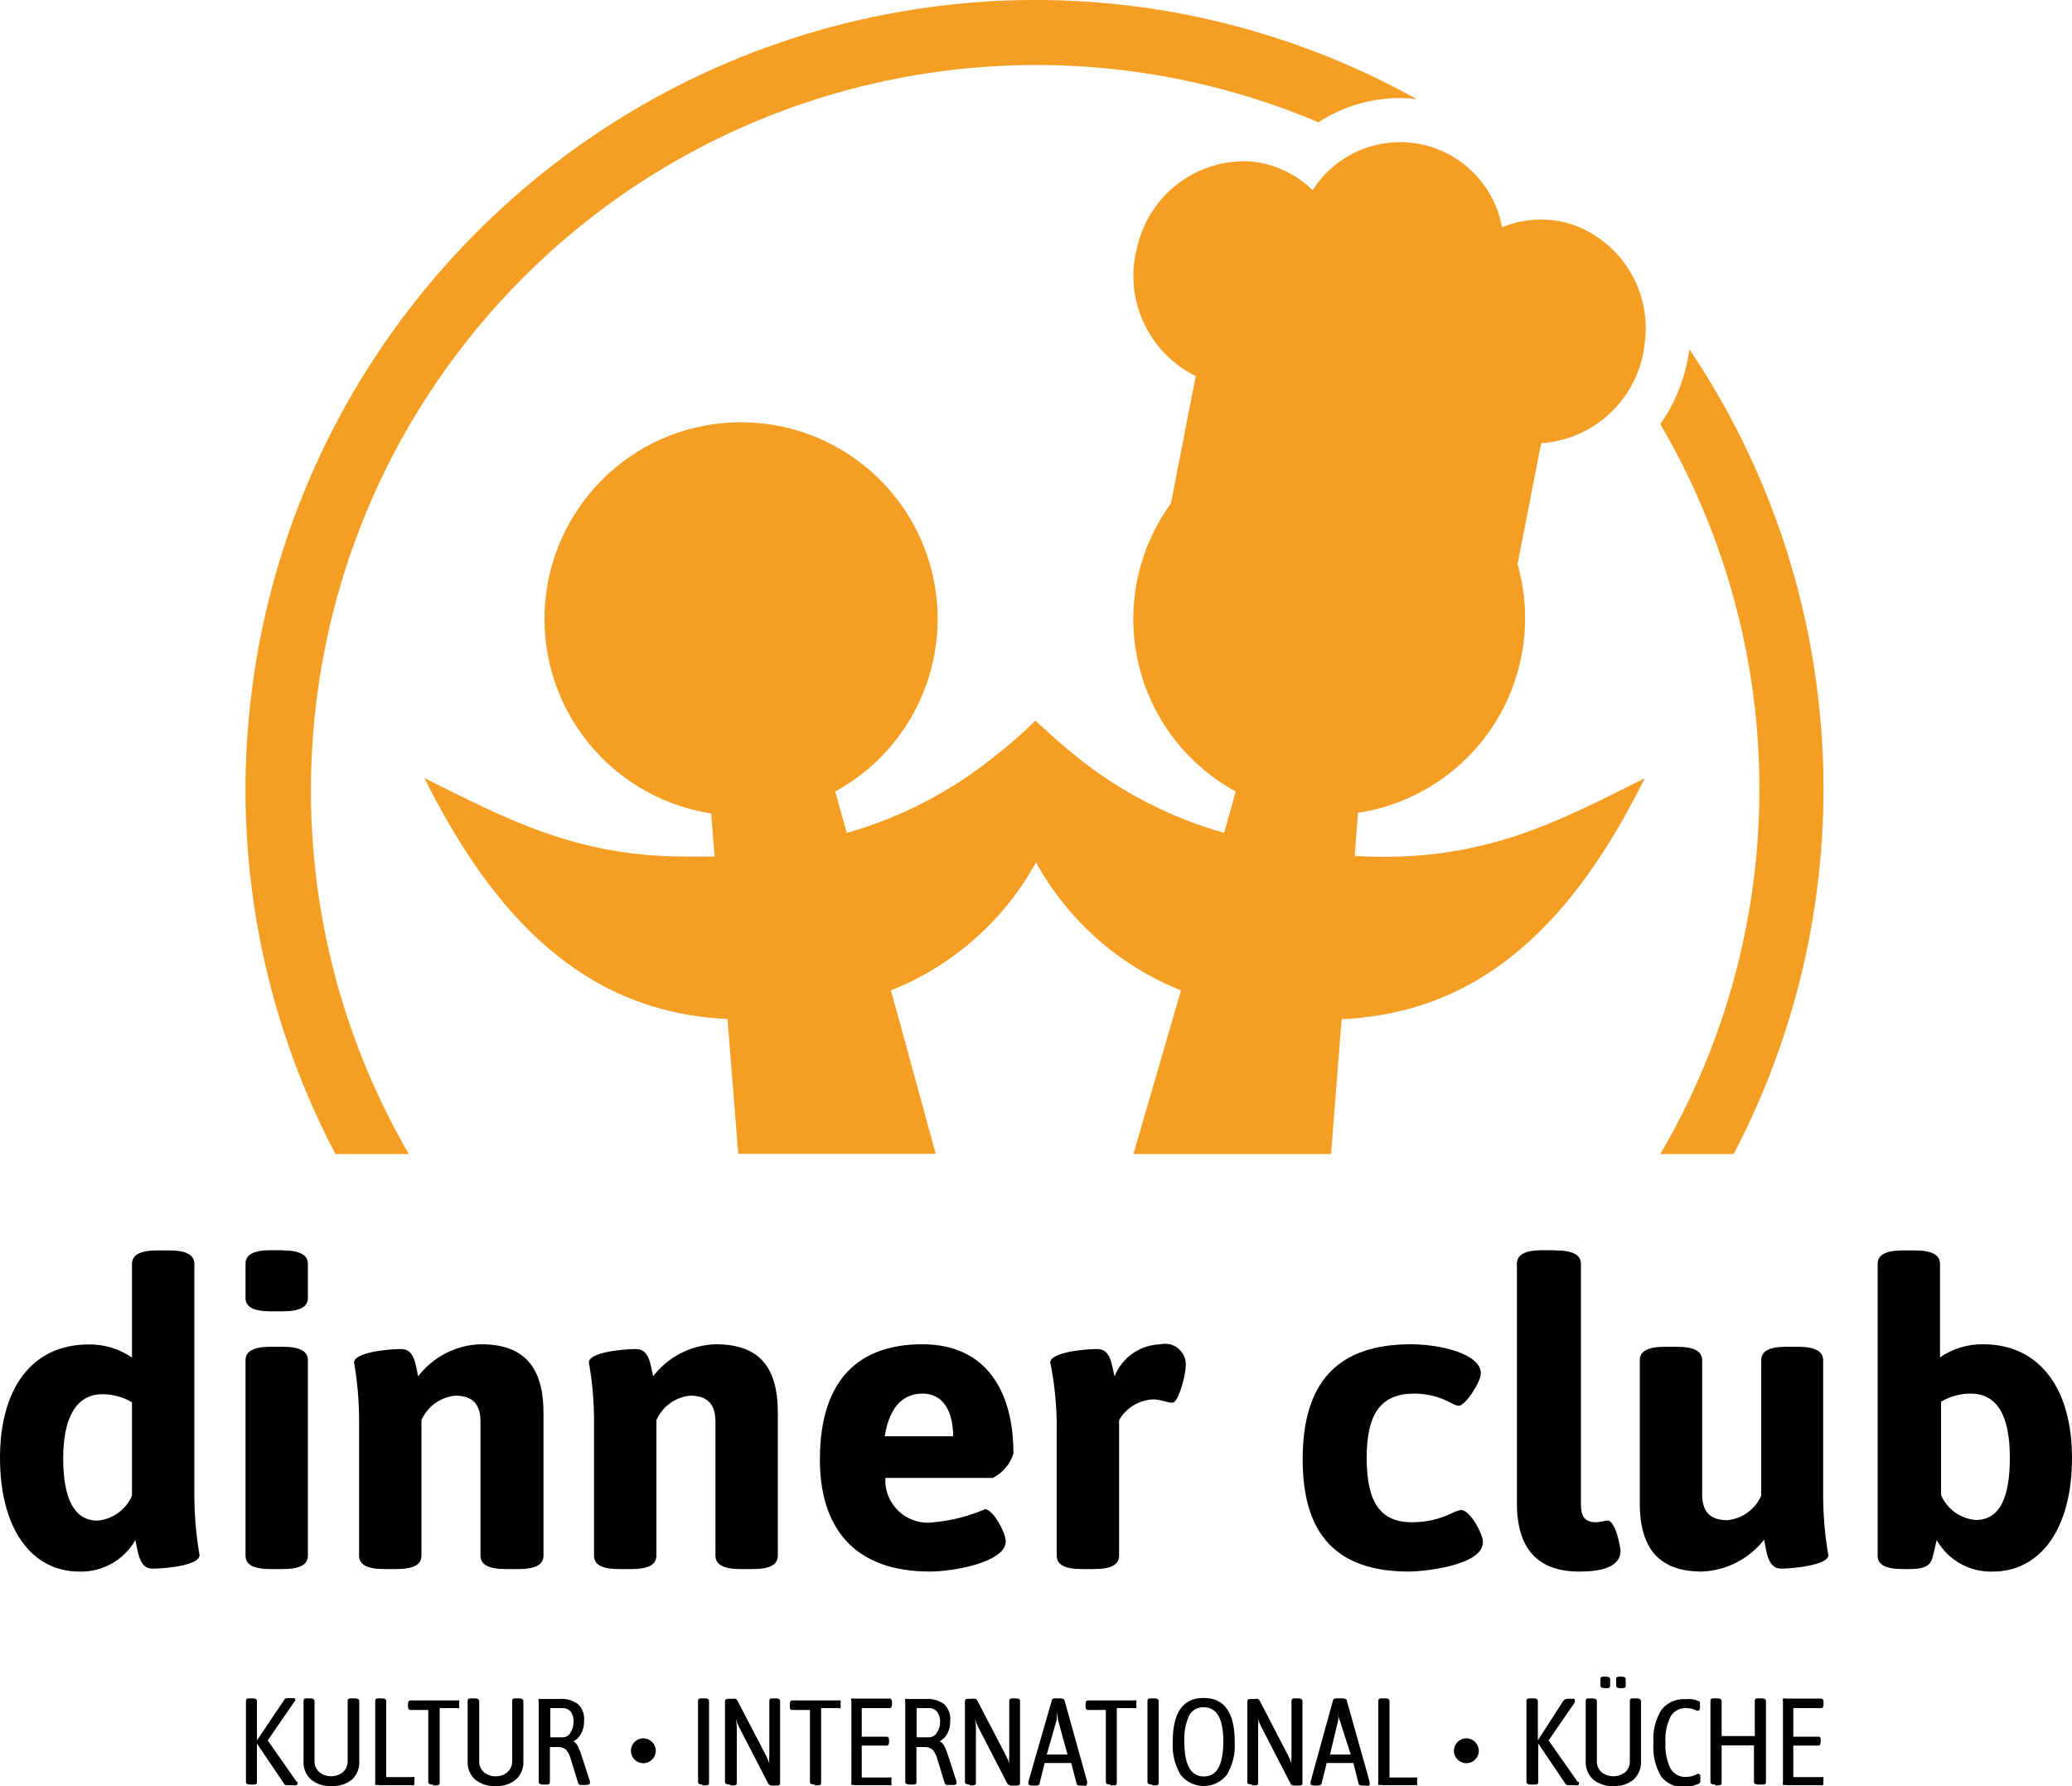
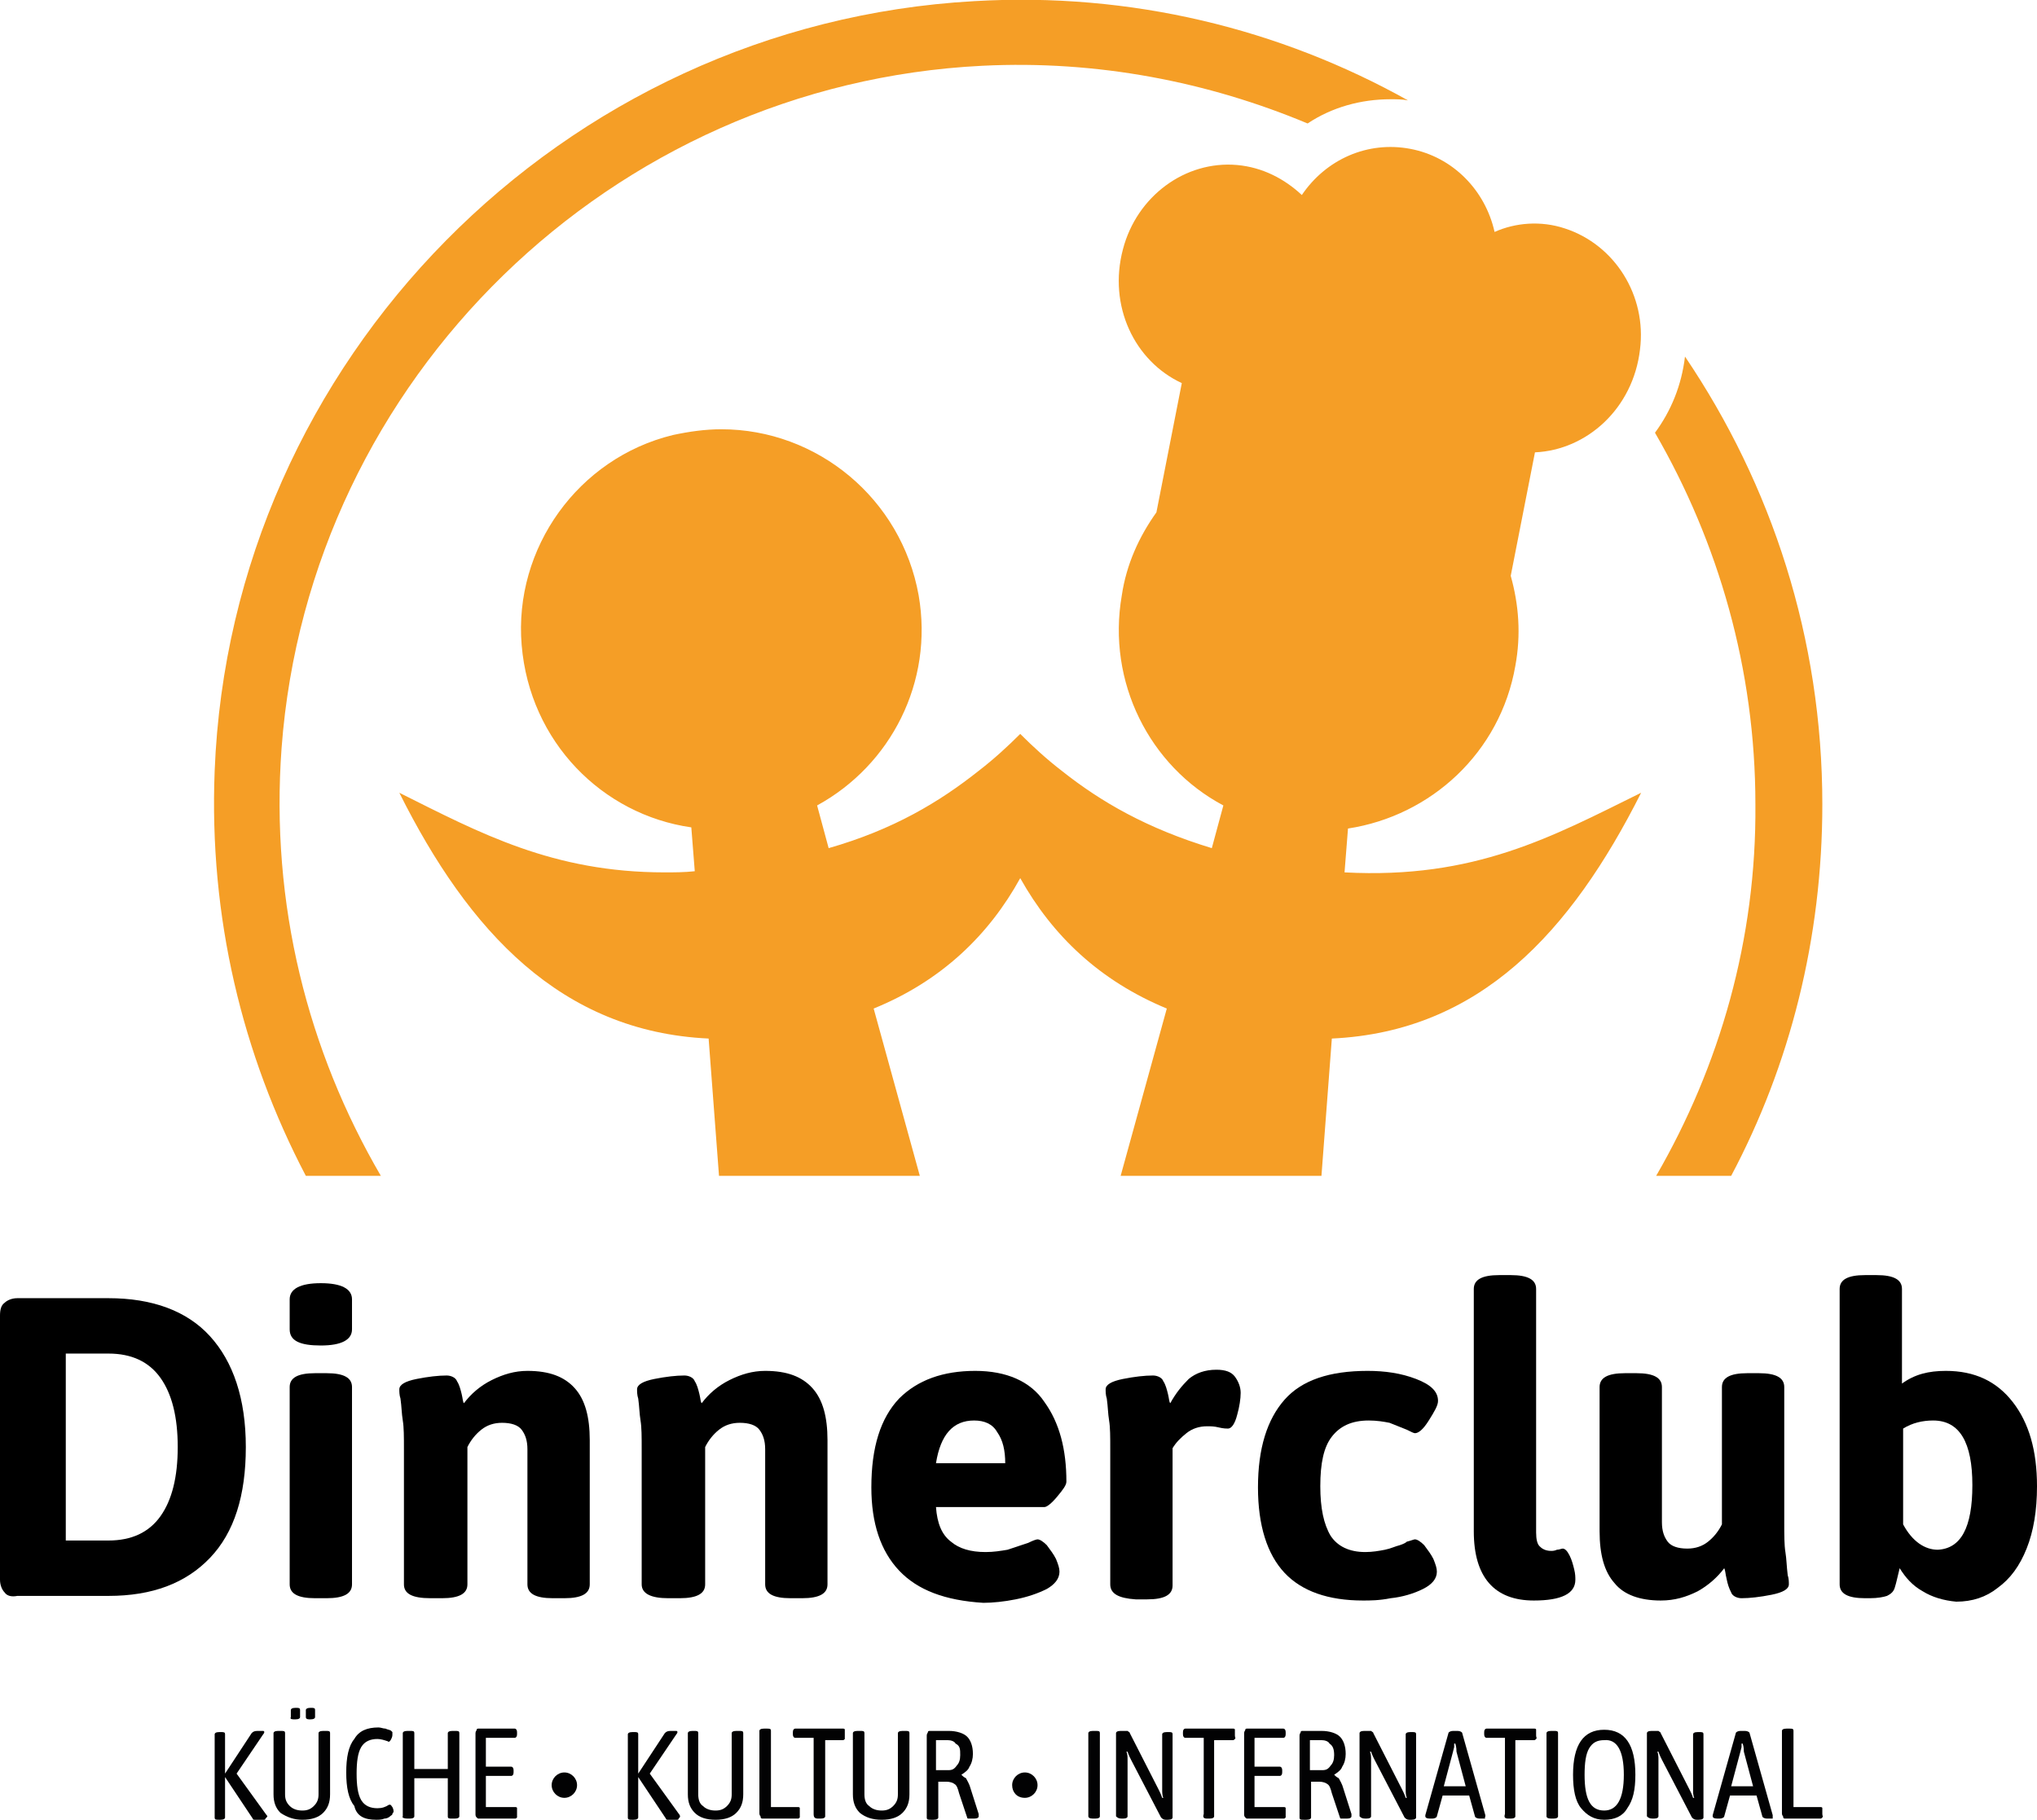
- <svg xmlns="http://www.w3.org/2000/svg" viewBox="0 0 100 86.2">
-   <defs>
-     <style>.cls-1{fill:#f59e24;}</style>
-   </defs>
-   <g id="Layer_2" data-name="Layer 2">
-     <g id="Layer_1-2" data-name="Layer 1">
-       <path d="M9.63,75.06a17.22,17.22,0,0,1-.25-3V61c0-.42-.36-.65-1.22-.65H7.59c-.85,0-1.22.23-1.22.65v4.52a3.58,3.58,0,0,0-2.08-.63C1.55,64.88,0,67,0,70.36c0,3.54,1.61,5.49,3.81,5.49a3,3,0,0,0,2.72-1.52c.13.52.17,1.38.82,1.38s2.28-.16,2.28-.65M6.37,72.19a2,2,0,0,1-1.67,1.2c-1.12,0-1.65-1.06-1.65-3s.61-3.1,1.9-3.1a2.83,2.83,0,0,1,1.42.39Z" />
-       <path d="M13.64,60.34h-.57c-.86,0-1.22.23-1.22.65v1.65c0,.43.36.65,1.22.65h.57c.85,0,1.22-.22,1.22-.65V61c0-.42-.37-.65-1.22-.65" />
-       <path d="M13.64,65h-.57c-.86,0-1.22.23-1.22.65v9.43c0,.43.36.65,1.22.65h.57c.85,0,1.22-.22,1.22-.65V65.65c0-.42-.37-.65-1.22-.65" />
-       <path d="M23.18,64.88a3.94,3.94,0,0,0-3,1.55c-.12-.51-.16-1.32-.81-1.32s-2.28.16-2.28.65a16.6,16.6,0,0,1,.24,2.87v6.45c0,.43.37.65,1.22.65h.57c.86,0,1.22-.22,1.22-.65V68.54a2,2,0,0,1,1.63-1.18c.9,0,1.22.47,1.22,1.27v6.45c0,.43.37.65,1.22.65H25c.86,0,1.23-.22,1.23-.65v-6.9c0-2.26-1-3.3-3-3.3" />
-       <path d="M34.52,64.88a3.94,3.94,0,0,0-3,1.55c-.12-.51-.16-1.32-.82-1.32s-2.28.16-2.28.65a16,16,0,0,1,.25,2.87v6.45c0,.43.36.65,1.22.65h.57c.85,0,1.22-.22,1.22-.65V68.54a2,2,0,0,1,1.63-1.18c.89,0,1.22.47,1.22,1.27v6.45c0,.43.37.65,1.22.65h.57c.86,0,1.22-.22,1.22-.65v-6.9c0-2.26-.95-3.3-3-3.3" />
-       <path d="M48.91,70.13c0-2.83-1.2-5.25-4.4-5.25-2.91,0-4.94,1.55-4.94,5.56,0,3.28,1.63,5.41,5.31,5.41,1.14,0,3.66-.45,3.66-1.46,0-.41-.61-1.55-1-1.55a8.11,8.11,0,0,1-2.47.63,2.05,2.05,0,0,1-2.34-2.14h5.19a2,2,0,0,0,1-1.2M46,69.32h-3.3c.25-1.57,1-2.06,1.83-2.06,1,0,1.47.88,1.47,2.06" />
-       <path d="M56,64.88a2.46,2.46,0,0,0-2.21,1.55c-.13-.51-.17-1.32-.82-1.32s-2.28.16-2.28.65A16,16,0,0,1,51,68.63v6.45c0,.43.36.65,1.22.65h.57c.85,0,1.22-.22,1.22-.65V68.54a2,2,0,0,1,1.63-1c.4,0,.67.16.95.16s.63-1.32.63-1.71A1,1,0,0,0,56,64.88" />
-       <path d="M68.1,64.88c-3.64,0-5.23,1.93-5.23,5.56s1.65,5.41,5.13,5.41c.68,0,3.57-.28,3.57-1.42,0-.41-.62-1.55-1.06-1.55a1.51,1.51,0,0,0-.37.12,4.36,4.36,0,0,1-2,.47c-1.55,0-2.18-1-2.18-3.11s.67-3.1,2.3-3.1a3.74,3.74,0,0,1,1.77.45,1.06,1.06,0,0,0,.36.14c.35,0,1.08-1.18,1.08-1.56,0-.94-1.93-1.41-3.38-1.41" />
-       <path d="M75,60.34h-.57c-.85,0-1.22.23-1.22.65V72.55c0,2.26,1.06,3.3,3,3.3.64,0,2-.06,2-1,0-.16-.23-1.46-.63-1.46-.12,0-.37.08-.55.08-.53,0-.73-.26-.73-.87V61c0-.42-.37-.65-1.23-.65" />
-       <path d="M86.79,65h-.57c-.86,0-1.22.23-1.22.65v6.54a2,2,0,0,1-1.63,1.18c-.9,0-1.22-.47-1.22-1.26V65.65c0-.42-.37-.65-1.22-.65h-.57c-.86,0-1.22.23-1.22.65v6.9c0,2.26,1,3.3,3,3.3a4,4,0,0,0,3-1.54c.12.54.16,1.4.82,1.4.5,0,2.28-.16,2.28-.65a17.22,17.22,0,0,1-.25-3V65.65c0-.42-.37-.65-1.22-.65" />
-       <path d="M100,70.36c0-3.32-1.55-5.48-4.29-5.48a3.58,3.58,0,0,0-2.08.63V61c0-.42-.37-.65-1.22-.65h-.57c-.86,0-1.22.23-1.22.65V75.08c0,.43.36.65,1.22.65h.24c.65,0,1.06-.08,1.18-.53.08-.28.14-.59.21-.87a3,3,0,0,0,2.72,1.52c2.2,0,3.81-1.95,3.81-5.49m-3,0c0,2-.53,3-1.65,3a2,2,0,0,1-1.67-1.2V67.65a2.83,2.83,0,0,1,1.42-.39c1.29,0,1.9,1.06,1.9,3.1" />
-       <path d="M70.77,85.1a.6.6,0,1,0-.6-.6.6.6,0,0,0,.6.6" />
-       <path d="M31.06,85.1a.6.6,0,1,0-.61-.6.6.6,0,0,0,.61.6" />
-       <path class="cls-1" d="M65.38,41.31l.16-2.08a9.5,9.5,0,0,0,7.7-12l1.14-5.84a5.38,5.38,0,0,0,5-4.85,5.3,5.3,0,0,0-3.54-5.72,4.92,4.92,0,0,0-3.35.15,5,5,0,0,0-9.14-1.79,4.92,4.92,0,0,0-3-1.39,5.3,5.3,0,0,0-5.43,4,5.39,5.39,0,0,0,2.79,6.36l-1.2,6.15a9.48,9.48,0,0,0,3.13,13.9l-.56,2a20.12,20.12,0,0,1-7.11-3.67h0c-.7-.56-1.34-1.14-2-1.75-.62.61-1.27,1.19-2,1.75h0a20.07,20.07,0,0,1-7.1,3.67l-.56-2a9.49,9.49,0,0,0-4.54-17.82,9.73,9.73,0,0,0-2.31.28,9.5,9.5,0,0,0,.86,18.6l.17,2.08c-.49,0-1,0-1.43,0-5.32,0-8.73-1.88-12.58-3.79,3.29,6.58,7.63,11.32,14.63,11.63l.52,6.51h9.53L43,47.8a13.8,13.8,0,0,0,7-6.18,13.82,13.82,0,0,0,7,6.18L54.7,55.7h9.54l.51-6.51c7-.31,11.34-5,14.63-11.63-4.17,2.08-7.85,4.12-14,3.75" />
-       <path class="cls-1" d="M80.12,55.7h3.55a38,38,0,0,0-2.14-38.85,8,8,0,0,1-1.4,3.62,34.82,34.82,0,0,1,0,35.23" />
-       <path class="cls-1" d="M19.73,55.7A35,35,0,0,1,63.63,5.9a7.26,7.26,0,0,1,3.92-1.17,5.9,5.9,0,0,1,.83.06A37.8,37.8,0,0,0,47.81.06,38.19,38.19,0,0,0,11.88,36.54,37.77,37.77,0,0,0,16.19,55.7Z" />
-       <path d="M14.32,86l-1.4-2,1.28-1.86a.22.22,0,0,0,.06-.12s0,0-.06-.06l-.15,0H14c-.15,0-.25,0-.28.08L12.4,84h0V82.1c0-.09-.07-.13-.23-.13h-.08c-.15,0-.22,0-.22.13V86c0,.09.07.13.22.13h.08c.16,0,.23,0,.23-.13V84.15h0l1.31,1.94a.14.14,0,0,0,.1.07h.31a.39.39,0,0,0,.18,0s.06,0,.06-.06a.26.26,0,0,0,0-.1" />
-       <path d="M16,86.2a1.42,1.42,0,0,0,1-.32,1.14,1.14,0,0,0,.34-.88V82.1c0-.08-.07-.13-.22-.13H17c-.15,0-.22,0-.22.13V85a.69.69,0,0,1-.23.53.91.91,0,0,1-1.14,0,.69.69,0,0,1-.23-.53V82.1c0-.08-.07-.13-.22-.13h-.09c-.15,0-.22,0-.22.13V85a1.11,1.11,0,0,0,.35.88,1.41,1.41,0,0,0,1,.32" />
-       <path d="M18.27,86.16h1.61a.11.11,0,0,0,.1,0A.46.46,0,0,0,20,86v-.09a.41.41,0,0,0,0-.14.11.11,0,0,0-.1,0H18.64V82.1c0-.09-.07-.13-.22-.13h-.09c-.15,0-.22,0-.22.13V86a.26.26,0,0,0,0,.14.17.17,0,0,0,.13,0" />
-       <path d="M20.89,86.17H21c.15,0,.22,0,.22-.13v-3.6h.85a.11.11,0,0,0,.09,0,.21.21,0,0,0,0-.13v-.1a.26.26,0,0,0,0-.14.13.13,0,0,0-.09,0H19.81q-.12,0-.12.18v.1q0,.18.12.18h.86V86c0,.09.07.13.22.13" />
-       <path d="M23.91,86.2a1.41,1.41,0,0,0,1-.32,1.14,1.14,0,0,0,.35-.88V82.1c0-.08-.08-.13-.23-.13h-.08c-.16,0-.23,0-.23.13V85a.69.69,0,0,1-.23.53.8.8,0,0,1-.56.2.85.85,0,0,1-.58-.2.68.68,0,0,1-.22-.53V82.1c0-.08-.08-.13-.23-.13H22.8c-.16,0-.23,0-.23.13V85a1.11,1.11,0,0,0,.35.88,1.42,1.42,0,0,0,1,.32" />
-       <path d="M27.64,84.07v0a.94.94,0,0,0,.4-.39,1.19,1.19,0,0,0,.15-.62,1,1,0,0,0-.29-.81A1.33,1.33,0,0,0,27,82h-.89A.21.21,0,0,0,26,82a.2.2,0,0,0,0,.14V86c0,.09.08.13.23.13h.08c.15,0,.23,0,.23-.13V84.32h.37a.58.58,0,0,1,.4.12,1.12,1.12,0,0,1,.24.47l.36,1.17a.14.14,0,0,0,.08.07l.14,0h.1q.24,0,.24-.09a.51.51,0,0,0,0-.09l-.38-1.17a3.37,3.37,0,0,0-.2-.52.53.53,0,0,0-.21-.23m0-.94a.89.89,0,0,1-.15.52.42.42,0,0,1-.36.22h-.61V82.44h.57a.5.5,0,0,1,.41.17.77.77,0,0,1,.14.52" />
-       <path d="M33.89,86.17H34c.15,0,.22,0,.22-.13V82.1c0-.09-.07-.13-.22-.13h-.09c-.15,0-.22,0-.22.13V86c0,.09.07.13.22.13" />
-       <path d="M35.26,86.17h.07c.15,0,.23,0,.23-.13V83.36a1.9,1.9,0,0,0-.05-.4h0a3.77,3.77,0,0,0,.15.38l1.42,2.75a.24.24,0,0,0,.22.09h.12c.16,0,.23,0,.23-.13V82.1c0-.09-.07-.13-.23-.13h-.07c-.15,0-.22,0-.22.13v2.63a1.84,1.84,0,0,0,0,.39h0a2.18,2.18,0,0,0-.15-.37l-1.39-2.67a.2.2,0,0,0-.09-.09.26.26,0,0,0-.14,0h-.14c-.15,0-.23,0-.23.13V86c0,.09.08.13.23.13" />
-       <path d="M39.32,86.17h.08c.15,0,.23,0,.23-.13v-3.6h.84a.11.11,0,0,0,.1,0,.35.35,0,0,0,0-.13v-.1a.46.46,0,0,0,0-.14.13.13,0,0,0-.1,0H38.23c-.08,0-.11.06-.11.18v.1c0,.12,0,.18.11.18h.86V86c0,.09.07.13.23.13" />
-       <path d="M41.21,86.16h1.72a.1.1,0,0,0,.09,0,.26.26,0,0,0,0-.14v-.09a.24.24,0,0,0,0-.14.1.1,0,0,0-.09,0H41.59V84.25h1.2q.12,0,.12-.18V84q0-.18-.12-.18h-1.2V82.44h1.34q.12,0,.12-.18v-.1q0-.18-.12-.18H41.21a.21.21,0,0,0-.12,0,.2.2,0,0,0,0,.14V86a.2.2,0,0,0,0,.14.16.16,0,0,0,.12,0" />
-       <path d="M45.31,84.07v0a1,1,0,0,0,.41-.39,1.29,1.29,0,0,0,.14-.62,1,1,0,0,0-.29-.81A1.33,1.33,0,0,0,44.7,82h-.89a.21.21,0,0,0-.12,0,.26.26,0,0,0,0,.14V86c0,.09.08.13.23.13H44c.16,0,.23,0,.23-.13V84.32h.38a.57.57,0,0,1,.39.12,1.12,1.12,0,0,1,.24.47l.36,1.17a.19.19,0,0,0,.08.07l.14,0h.11c.15,0,.23,0,.23-.09a.51.51,0,0,0,0-.09l-.38-1.17a3.37,3.37,0,0,0-.2-.52.53.53,0,0,0-.21-.23m0-.94a.83.83,0,0,1-.16.52.42.42,0,0,1-.36.22h-.61V82.44h.57a.49.49,0,0,1,.41.17.77.77,0,0,1,.15.52" />
-       <path d="M46.8,86.17h.07c.15,0,.23,0,.23-.13V83.36a1.9,1.9,0,0,0-.05-.4h0a3.77,3.77,0,0,0,.15.38l1.42,2.75a.24.24,0,0,0,.22.09H49c.16,0,.23,0,.23-.13V82.1c0-.09-.07-.13-.23-.13h-.07c-.15,0-.22,0-.22.13v2.63a1.84,1.84,0,0,0,0,.39h0a2.18,2.18,0,0,0-.15-.37l-1.39-2.67a.2.2,0,0,0-.09-.09.26.26,0,0,0-.14,0H46.8c-.15,0-.23,0-.23.13V86c0,.09.08.13.23.13" />
-       <path d="M52.47,86.07a.25.25,0,0,0,0-.08l-1.09-3.91c0-.07-.09-.11-.23-.11H51c-.14,0-.22,0-.24.11L49.63,86l0,.08c0,.07.08.1.23.1h.09c.13,0,.2,0,.22-.09l.25-1h1.28l.26,1q0,.09.21.09h.1a.4.4,0,0,0,.17,0,.08.08,0,0,0,0-.07m-.92-1.43h-1L51,83l0-.23a.35.35,0,0,1,0-.13h0l.06.36Z" />
-       <path d="M53.59,86.17h.09c.15,0,.22,0,.22-.13v-3.6h.85s.08,0,.09,0a.21.21,0,0,0,0-.13v-.1a.26.26,0,0,0,0-.14.1.1,0,0,0-.09,0H52.51q-.12,0-.12.18v.1q0,.18.12.18h.86V86c0,.09.07.13.22.13" />
-       <path d="M55.61,86.17h.08c.15,0,.23,0,.23-.13V82.1c0-.09-.08-.13-.23-.13h-.08c-.16,0-.23,0-.23.13V86c0,.09.07.13.23.13" />
-       <path d="M59.59,84.06c0-1.41-.5-2.11-1.5-2.11s-1.49.7-1.49,2.11a2.75,2.75,0,0,0,.38,1.6,1.42,1.42,0,0,0,2.23,0,2.75,2.75,0,0,0,.38-1.6m-.55,0c0,1.12-.31,1.68-.94,1.68s-.94-.56-.94-1.68a2.69,2.69,0,0,1,.23-1.26.76.76,0,0,1,.71-.4c.63,0,.94.55.94,1.66" />
-       <path d="M60.43,86.17h.07c.15,0,.22,0,.22-.13V83.36a1.87,1.87,0,0,0,0-.4h0a2.31,2.31,0,0,0,.15.38l1.42,2.75c0,.06.11.09.22.09h.12c.15,0,.23,0,.23-.13V82.1c0-.09-.08-.13-.23-.13h-.07c-.15,0-.23,0-.23.13v2.63a1.89,1.89,0,0,0,0,.39h0a3.52,3.52,0,0,0-.15-.37L60.8,82.09a.2.2,0,0,0-.09-.09.26.26,0,0,0-.14,0h-.14c-.15,0-.23,0-.23.13V86c0,.09.08.13.23.13" />
-       <path d="M66.1,86.07a.31.31,0,0,0,0-.08L65,82.08c0-.07-.09-.11-.24-.11h-.19c-.13,0-.21,0-.24.11L63.25,86a.54.54,0,0,1,0,.08c0,.07.08.1.22.1h.1q.19,0,.21-.09l.25-1h1.29l.25,1c0,.06.09.09.22.09h.1a.32.32,0,0,0,.16,0,.07.07,0,0,0,.06-.07m-.92-1.43h-1L64.59,83l0-.23a.63.63,0,0,1,0-.13h0q0,.28.06.36Z" />
-       <path d="M66.69,86.16H68.3s.08,0,.09,0a.26.26,0,0,0,0-.14v-.09a.24.24,0,0,0,0-.14s0,0-.09,0H67.06V82.1c0-.09-.07-.13-.23-.13h-.08c-.15,0-.23,0-.23.13V86a.26.26,0,0,0,0,.14.17.17,0,0,0,.13,0" />
-       <path d="M76.14,86l-1.4-2L76,82.17a.28.28,0,0,0,0-.12s0,0,0-.06l-.16,0h-.1a.36.36,0,0,0-.28.08L74.22,84h0V82.1c0-.09-.08-.13-.24-.13H73.9c-.15,0-.23,0-.23.13V86c0,.09.08.13.23.13H74c.16,0,.24,0,.24-.13V84.15h0l1.31,1.94a.17.17,0,0,0,.1.07h.31a.47.47,0,0,0,.19,0,.06.06,0,0,0,.05-.06.16.16,0,0,0,0-.1" />
-       <path d="M77.47,81.48c.16,0,.24,0,.24-.13v-.3c0-.09-.08-.13-.23-.13s-.24,0-.24.13v.3c0,.09.08.13.23.13" />
-       <path d="M78.22,81.48c.16,0,.24,0,.24-.13v-.3c0-.09-.07-.13-.23-.13s-.23,0-.23.13v.3c0,.09.07.13.22.13" />
-       <path d="M77.85,86.2a1.41,1.41,0,0,0,1-.32,1.14,1.14,0,0,0,.35-.88V82.1c0-.08-.08-.13-.23-.13h-.08c-.15,0-.23,0-.23.13V85a.68.68,0,0,1-.22.53.93.93,0,0,1-1.15,0,.68.68,0,0,1-.22-.53V82.1c0-.08-.08-.13-.23-.13h-.08c-.15,0-.23,0-.23.13V85a1.14,1.14,0,0,0,.35.88,1.42,1.42,0,0,0,1,.32" />
-       <path d="M81.31,86.2a2.09,2.09,0,0,0,.36,0l.28-.09a.35.35,0,0,0,.11-.09.2.2,0,0,0,0-.11.53.53,0,0,0,0-.2c0-.07-.07-.1-.12-.1h0a1.09,1.09,0,0,1-.56.15.81.81,0,0,1-.76-.41,2.53,2.53,0,0,1-.24-1.25,2.43,2.43,0,0,1,.25-1.26.82.82,0,0,1,.75-.4,1.06,1.06,0,0,1,.52.13c.06,0,.11,0,.14-.09a.68.68,0,0,0,0-.23.25.25,0,0,0,0-.1.28.28,0,0,0-.08-.06,1.58,1.58,0,0,0-.28-.08,1.84,1.84,0,0,0-.33,0,1.36,1.36,0,0,0-1.17.52,2.68,2.68,0,0,0-.38,1.6,2.75,2.75,0,0,0,.37,1.61,1.39,1.39,0,0,0,1.18.52" />
-       <path d="M82.78,86.17h.08c.15,0,.23,0,.23-.13v-1.8h1.56V86c0,.09.08.13.23.13H85c.16,0,.23,0,.23-.13V82.1c0-.09-.07-.13-.23-.13h-.08c-.15,0-.23,0-.23.13v1.69H83.09V82.1c0-.09-.08-.13-.23-.13h-.08c-.16,0-.23,0-.23.13V86c0,.09.07.13.23.13" />
-       <path d="M86.18,86.16h1.71a.1.1,0,0,0,.09,0A.26.26,0,0,0,88,86v-.09a.24.24,0,0,0,0-.14.1.1,0,0,0-.09,0H86.55V84.25h1.21c.07,0,.11-.06.11-.18V84c0-.12,0-.18-.11-.18H86.55V82.44h1.34q.12,0,.12-.18v-.1q0-.18-.12-.18H86.18a.22.22,0,0,0-.13,0,.26.26,0,0,0,0,.14V86a.26.26,0,0,0,0,.14.17.17,0,0,0,.13,0" />
+ <svg xmlns="http://www.w3.org/2000/svg" version="1.1" id="Ebene_1" x="0px" y="0px" viewBox="0 0 176.5 157.7" style="enable-background:new 0 0 176.5 157.7;" xml:space="preserve">
+   <style type="text/css">
+ 	.st0{fill:#F59E26;}
+ 	.st1{fill:#020203;}
+ </style>
+   <g>
+     <g>
+       <path class="st0" d="M116.5,75.6l0.3-3.8c7.2-1.1,13.2-6.6,14.5-14.1c0.5-2.7,0.3-5.3-0.4-7.8l2.1-10.7c4.5-0.2,8.5-3.8,9.1-8.9    c0.6-4.7-2.2-9.1-6.5-10.5c-2.1-0.7-4.3-0.5-6.1,0.3c-0.8-3.6-3.6-6.5-7.3-7.2c-3.7-0.7-7.3,0.9-9.4,4c-1.5-1.4-3.4-2.4-5.6-2.6    c-4.5-0.4-8.7,2.7-9.9,7.3c-1.3,4.9,1,9.7,5.1,11.6l-2.2,11.2c-1.5,2.1-2.6,4.5-3,7.2c-1.3,7.5,2.4,14.8,8.8,18.2l-1,3.7    c-5.6-1.7-9.6-4-13-6.7c0,0,0,0,0,0c0,0,0,0,0,0c-1.3-1-2.5-2.1-3.6-3.2c-1.1,1.1-2.3,2.2-3.6,3.2c0,0,0,0,0,0c0,0,0,0,0,0    c-3.4,2.7-7.4,5.1-13,6.7l-1-3.7c6.4-3.5,10.1-10.7,8.8-18.2c-1.5-8.4-8.8-14.4-17.1-14.4c-1.4,0-2.8,0.2-4.2,0.5    c-8.2,2-13.8,9.8-13.1,18.2c0.7,8.4,7,14.7,14.7,15.8l0.3,3.8c-0.9,0.1-1.8,0.1-2.6,0.1c-9.7,0-16-3.4-23-6.9    c6,12,14,20.7,26.8,21.3l0.9,11.9h17.4l-4-14.5c5.9-2.4,10-6.4,12.7-11.3c2.8,5,6.9,8.9,12.7,11.3l-4,14.5h17.4l0.9-11.9    c12.8-0.6,20.7-9.2,26.8-21.3C134.5,72.5,127.8,76.2,116.5,75.6" />
+       <path class="st0" d="M143.5,101.9h6.5c5.1-9.6,7.9-20.6,7.9-32.2c0-14.4-4.4-27.7-11.9-38.8c-0.3,2.5-1.2,4.7-2.6,6.6    c5.5,9.5,8.7,20.5,8.7,32.2C152.2,81.4,149,92.4,143.5,101.9" />
+       <path class="st0" d="M33,101.9c-6.3-10.8-9.6-23.5-8.6-37.1C26.8,32.8,53,7.3,85.1,5.7c10-0.5,19.6,1.4,28.2,5    c2.1-1.4,4.6-2.1,7.2-2.1c0.5,0,1,0,1.5,0.1c-11.1-6.2-24-9.4-37.6-8.6C48.7,2.1,20,31.2,18.6,66.8c-0.5,12.7,2.4,24.6,7.9,35.1    H33z" />
+     </g>
+     <g>
+       <path class="st1" d="M48.9,155.8c0.6,0,1.1-0.5,1.1-1.1c0-0.6-0.5-1.1-1.1-1.1c-0.6,0-1.1,0.5-1.1,1.1    C47.8,155.3,48.3,155.8,48.9,155.8" />
+       <path class="st1" d="M88.8,155.8c0.6,0,1.1-0.5,1.1-1.1c0-0.6-0.5-1.1-1.1-1.1c-0.6,0-1.1,0.5-1.1,1.1    C87.7,155.3,88.1,155.8,88.8,155.8" />
+       <g>
+         <path class="st1" d="M58.9,157.3l-2.6-3.6l2.3-3.4c0.1-0.1,0.1-0.2,0.1-0.2c0,0,0-0.1-0.1-0.1c-0.1,0-0.2,0-0.3,0h-0.2     c-0.3,0-0.4,0.1-0.5,0.2l-2.3,3.5h0v-3.4c0-0.2-0.1-0.2-0.4-0.2h-0.1c-0.3,0-0.4,0.1-0.4,0.2v7.2c0,0.2,0.1,0.2,0.4,0.2h0.1     c0.3,0,0.4-0.1,0.4-0.2v-3.5h0l2.4,3.6c0,0.1,0.1,0.1,0.2,0.1c0.1,0,0.2,0,0.3,0h0.2c0.2,0,0.3,0,0.3,0c0.1,0,0.1-0.1,0.1-0.1     C59,157.4,58.9,157.4,58.9,157.3" />
+         <path class="st1" d="M62,157.7c0.8,0,1.4-0.2,1.8-0.6c0.4-0.4,0.6-0.9,0.6-1.6v-5.3c0-0.2-0.1-0.2-0.4-0.2h-0.2     c-0.3,0-0.4,0.1-0.4,0.2v5.3c0,0.4-0.1,0.7-0.4,1c-0.3,0.3-0.6,0.4-1,0.4c-0.4,0-0.8-0.1-1.1-0.4c-0.3-0.2-0.4-0.6-0.4-1v-5.3     c0-0.2-0.1-0.2-0.4-0.2H60c-0.3,0-0.4,0.1-0.4,0.2v5.3c0,0.7,0.2,1.2,0.6,1.6C60.6,157.5,61.2,157.7,62,157.7" />
+         <path class="st1" d="M66.1,157.6h3c0.1,0,0.1,0,0.2-0.1c0-0.1,0-0.1,0-0.3v-0.2c0-0.1,0-0.2,0-0.3c0-0.1-0.1-0.1-0.2-0.1h-2.3     v-6.6c0-0.2-0.1-0.2-0.4-0.2h-0.2c-0.3,0-0.4,0.1-0.4,0.2v7.1c0,0.1,0,0.2,0.1,0.3C65.9,157.6,66,157.6,66.1,157.6" />
+         <path class="st1" d="M70.9,157.6h0.2c0.3,0,0.4-0.1,0.4-0.2v-6.6H73c0.1,0,0.1,0,0.2-0.1c0-0.1,0-0.1,0-0.3v-0.2     c0-0.1,0-0.2,0-0.3c0-0.1-0.1-0.1-0.2-0.1h-4.1c-0.1,0-0.2,0.1-0.2,0.3v0.2c0,0.2,0.1,0.3,0.2,0.3h1.6v6.6     C70.5,157.5,70.6,157.6,70.9,157.6" />
+         <path class="st1" d="M76.4,157.7c0.8,0,1.4-0.2,1.8-0.6c0.4-0.4,0.6-0.9,0.6-1.6v-5.3c0-0.2-0.1-0.2-0.4-0.2h-0.2     c-0.3,0-0.4,0.1-0.4,0.2v5.3c0,0.4-0.1,0.7-0.4,1c-0.3,0.3-0.6,0.4-1,0.4c-0.4,0-0.8-0.1-1.1-0.4c-0.3-0.2-0.4-0.6-0.4-1v-5.3     c0-0.2-0.1-0.2-0.4-0.2h-0.2c-0.3,0-0.4,0.1-0.4,0.2v5.3c0,0.7,0.2,1.2,0.6,1.6C75,157.5,75.6,157.7,76.4,157.7" />
+         <path class="st1" d="M83.2,152.1c0,0.4-0.1,0.7-0.3,0.9c-0.2,0.3-0.4,0.4-0.7,0.4h-1.1v-2.6h1c0.3,0,0.6,0.1,0.7,0.3     C83.2,151.3,83.2,151.6,83.2,152.1 M83.3,153.8L83.3,153.8c0.3-0.2,0.6-0.4,0.7-0.7c0.2-0.3,0.3-0.7,0.3-1.1     c0-0.7-0.2-1.2-0.5-1.5c-0.3-0.3-0.9-0.5-1.6-0.5h-1.6c-0.1,0-0.2,0-0.2,0.1c0,0.1-0.1,0.1-0.1,0.3v7.1c0,0.2,0.1,0.2,0.4,0.2     h0.2c0.3,0,0.4-0.1,0.4-0.2v-3.1h0.7c0.3,0,0.6,0.1,0.7,0.2c0.2,0.1,0.3,0.4,0.4,0.8l0.7,2.1c0,0.1,0.1,0.1,0.1,0.1     c0.1,0,0.2,0,0.3,0h0.2c0.3,0,0.4-0.1,0.4-0.2c0,0,0-0.1,0-0.2l-0.7-2.2c-0.1-0.4-0.3-0.7-0.4-0.9     C83.5,154,83.4,153.9,83.3,153.8" />
+       </g>
+       <g>
+         <path class="st1" d="M94.7,157.6h0.2c0.3,0,0.4-0.1,0.4-0.2v-7.2c0-0.2-0.1-0.2-0.4-0.2h-0.2c-0.3,0-0.4,0.1-0.4,0.2v7.2     C94.3,157.5,94.4,157.6,94.7,157.6" />
+         <path class="st1" d="M97.2,157.6h0.1c0.3,0,0.4-0.1,0.4-0.2v-4.9c0-0.2,0-0.5-0.1-0.7l0.1,0c0.1,0.3,0.2,0.5,0.3,0.7l2.6,5     c0.1,0.1,0.2,0.2,0.4,0.2h0.2c0.3,0,0.4-0.1,0.4-0.2v-7.2c0-0.2-0.1-0.2-0.4-0.2h-0.1c-0.3,0-0.4,0.1-0.4,0.2v4.8     c0,0.2,0,0.5,0.1,0.7l-0.1,0c-0.1-0.3-0.2-0.5-0.3-0.7l-2.5-4.9c0-0.1-0.1-0.1-0.2-0.2c-0.1,0-0.2,0-0.3,0h-0.3     c-0.3,0-0.4,0.1-0.4,0.2v7.2C96.8,157.5,96.9,157.6,97.2,157.6" />
+         <path class="st1" d="M104.6,157.6h0.2c0.3,0,0.4-0.1,0.4-0.2v-6.6h1.6c0.1,0,0.1,0,0.2-0.1s0-0.1,0-0.3v-0.2c0-0.1,0-0.2,0-0.3     s-0.1-0.1-0.2-0.1h-4.1c-0.1,0-0.2,0.1-0.2,0.3v0.2c0,0.2,0.1,0.3,0.2,0.3h1.6v6.6C104.2,157.5,104.3,157.6,104.6,157.6" />
+         <path class="st1" d="M108.1,157.6h3.1c0.1,0,0.1,0,0.2-0.1c0-0.1,0-0.1,0-0.3v-0.2c0-0.1,0-0.2,0-0.3c0-0.1-0.1-0.1-0.2-0.1h-2.5     v-2.7h2.2c0.1,0,0.2-0.1,0.2-0.3v-0.2c0-0.2-0.1-0.3-0.2-0.3h-2.2v-2.5h2.5c0.1,0,0.2-0.1,0.2-0.3v-0.2c0-0.2-0.1-0.3-0.2-0.3     h-3.1c-0.1,0-0.2,0-0.2,0.1s-0.1,0.1-0.1,0.3v7c0,0.1,0,0.2,0.1,0.3S108,157.6,108.1,157.6" />
+         <path class="st1" d="M115.6,152.1c0,0.4-0.1,0.7-0.3,0.9c-0.2,0.3-0.4,0.4-0.7,0.4h-1.1v-2.6h1c0.3,0,0.6,0.1,0.7,0.3     C115.5,151.3,115.6,151.6,115.6,152.1 M115.6,153.8L115.6,153.8c0.3-0.2,0.6-0.4,0.7-0.7c0.2-0.3,0.3-0.7,0.3-1.1     c0-0.7-0.2-1.2-0.5-1.5c-0.3-0.3-0.9-0.5-1.6-0.5h-1.6c-0.1,0-0.2,0-0.2,0.1c0,0.1-0.1,0.1-0.1,0.3v7.1c0,0.2,0.1,0.2,0.4,0.2     h0.2c0.3,0,0.4-0.1,0.4-0.2v-3.1h0.7c0.3,0,0.6,0.1,0.7,0.2c0.2,0.1,0.3,0.4,0.4,0.8l0.7,2.1c0,0.1,0.1,0.1,0.1,0.1s0.2,0,0.3,0     h0.2c0.3,0,0.4-0.1,0.4-0.2c0,0,0-0.1,0-0.2l-0.7-2.2c-0.1-0.4-0.3-0.7-0.4-0.9C115.8,154,115.7,153.9,115.6,153.8" />
+         <path class="st1" d="M118.3,157.6h0.1c0.3,0,0.4-0.1,0.4-0.2v-4.9c0-0.2,0-0.5-0.1-0.7l0.1,0c0.1,0.3,0.2,0.5,0.3,0.7l2.6,5     c0.1,0.1,0.2,0.2,0.4,0.2h0.2c0.3,0,0.4-0.1,0.4-0.2v-7.2c0-0.2-0.1-0.2-0.4-0.2h-0.1c-0.3,0-0.4,0.1-0.4,0.2v4.8     c0,0.2,0,0.5,0.1,0.7l-0.1,0c-0.1-0.3-0.2-0.5-0.3-0.7l-2.5-4.9c0-0.1-0.1-0.1-0.2-0.2c-0.1,0-0.2,0-0.3,0h-0.3     c-0.3,0-0.4,0.1-0.4,0.2v7.2C117.9,157.5,118,157.6,118.3,157.6" />
+         <path class="st1" d="M127,154.8h-1.9l0.8-3l0.1-0.4c0-0.1,0-0.2,0-0.3h0.1c0.1,0.3,0.1,0.6,0.1,0.7L127,154.8z M128.7,157.4     c0,0,0-0.1,0-0.1l-2-7.1c0-0.1-0.2-0.2-0.4-0.2h-0.4c-0.2,0-0.4,0.1-0.4,0.2l-2,7.1c0,0.1,0,0.1,0,0.1c0,0.1,0.1,0.2,0.4,0.2h0.2     c0.2,0,0.4-0.1,0.4-0.2l0.5-1.8h2.3l0.5,1.8c0,0.1,0.2,0.2,0.4,0.2h0.2c0.1,0,0.2,0,0.3,0C128.6,157.5,128.7,157.5,128.7,157.4" />
+         <path class="st1" d="M130.7,157.6h0.2c0.3,0,0.4-0.1,0.4-0.2v-6.6h1.6c0.1,0,0.1,0,0.2-0.1s0-0.1,0-0.3v-0.2c0-0.1,0-0.2,0-0.3     s-0.1-0.1-0.2-0.1h-4.1c-0.1,0-0.2,0.1-0.2,0.3v0.2c0,0.2,0.1,0.3,0.2,0.3h1.6v6.6C130.3,157.5,130.4,157.6,130.7,157.6" />
+         <path class="st1" d="M134.4,157.6h0.2c0.3,0,0.4-0.1,0.4-0.2v-7.2c0-0.2-0.1-0.2-0.4-0.2h-0.2c-0.3,0-0.4,0.1-0.4,0.2v7.2     C134,157.5,134.1,157.6,134.4,157.6" />
+         <path class="st1" d="M140.7,153.8c0,2.1-0.6,3.1-1.7,3.1c-1.2,0-1.7-1-1.7-3.1c0-1,0.1-1.8,0.4-2.3c0.3-0.5,0.7-0.7,1.3-0.7     C140.1,150.7,140.7,151.7,140.7,153.8 M141.7,153.8c0-2.6-0.9-3.9-2.7-3.9c-1.8,0-2.7,1.3-2.7,3.9c0,1.3,0.2,2.3,0.7,2.9     c0.5,0.6,1.1,1,2,1c0.9,0,1.6-0.3,2-1C141.5,156,141.7,155.1,141.7,153.8" />
+         <path class="st1" d="M143.2,157.6h0.1c0.3,0,0.4-0.1,0.4-0.2v-4.9c0-0.2,0-0.5-0.1-0.7l0.1,0c0.1,0.3,0.2,0.5,0.3,0.7l2.6,5     c0.1,0.1,0.2,0.2,0.4,0.2h0.2c0.3,0,0.4-0.1,0.4-0.2v-7.2c0-0.2-0.1-0.2-0.4-0.2h-0.1c-0.3,0-0.4,0.1-0.4,0.2v4.8     c0,0.2,0,0.5,0.1,0.7l-0.1,0c-0.1-0.3-0.2-0.5-0.3-0.7l-2.5-4.9c0-0.1-0.1-0.1-0.2-0.2c-0.1,0-0.2,0-0.3,0h-0.3     c-0.3,0-0.4,0.1-0.4,0.2v7.2C142.8,157.5,142.9,157.6,143.2,157.6" />
+         <path class="st1" d="M151.9,154.8h-1.9l0.8-3l0.1-0.4c0-0.1,0-0.2,0-0.3h0.1c0.1,0.3,0.1,0.6,0.1,0.7L151.9,154.8z M153.6,157.4     c0,0,0-0.1,0-0.1l-2-7.1c0-0.1-0.2-0.2-0.4-0.2h-0.4c-0.2,0-0.4,0.1-0.4,0.2l-2,7.1c0,0.1,0,0.1,0,0.1c0,0.1,0.1,0.2,0.4,0.2h0.2     c0.2,0,0.4-0.1,0.4-0.2l0.5-1.8h2.3l0.5,1.8c0,0.1,0.2,0.2,0.4,0.2h0.2c0.1,0,0.2,0,0.3,0C153.6,157.5,153.6,157.5,153.6,157.4" />
+         <path class="st1" d="M154.7,157.6h3c0.1,0,0.1,0,0.2-0.1s0-0.1,0-0.3v-0.2c0-0.1,0-0.2,0-0.3s-0.1-0.1-0.2-0.1h-2.3v-6.6     c0-0.2-0.1-0.2-0.4-0.2h-0.2c-0.3,0-0.4,0.1-0.4,0.2v7.1c0,0.1,0,0.2,0.1,0.3C154.5,157.6,154.6,157.6,154.7,157.6" />
+       </g>
+       <g>
+         <path class="st1" d="M25.6,149c0.3,0,0.4-0.1,0.4-0.2v-0.6c0-0.2-0.1-0.2-0.4-0.2c-0.3,0-0.4,0.1-0.4,0.2v0.6     C25.1,149,25.3,149,25.6,149" />
+         <path class="st1" d="M26.9,149c0.3,0,0.4-0.1,0.4-0.2v-0.6c0-0.2-0.1-0.2-0.4-0.2c-0.3,0-0.4,0.1-0.4,0.2v0.6     C26.5,149,26.7,149,26.9,149" />
+         <path class="st1" d="M23.1,157.3l-2.6-3.6l2.3-3.4c0.1-0.1,0.1-0.2,0.1-0.2c0,0,0-0.1-0.1-0.1c-0.1,0-0.2,0-0.3,0h-0.2     c-0.3,0-0.4,0.1-0.5,0.2l-2.3,3.5h0v-3.4c0-0.2-0.1-0.2-0.4-0.2H19c-0.3,0-0.4,0.1-0.4,0.2v7.2c0,0.2,0.1,0.2,0.4,0.2h0.1     c0.3,0,0.4-0.1,0.4-0.2v-3.5h0l2.4,3.6c0,0.1,0.1,0.1,0.2,0.1s0.2,0,0.3,0h0.2c0.2,0,0.3,0,0.3,0c0.1,0,0.1-0.1,0.1-0.1     C23.2,157.4,23.2,157.4,23.1,157.3" />
+         <path class="st1" d="M26.2,157.7c0.8,0,1.4-0.2,1.8-0.6c0.4-0.4,0.6-0.9,0.6-1.6v-5.3c0-0.2-0.1-0.2-0.4-0.2h-0.2     c-0.3,0-0.4,0.1-0.4,0.2v5.3c0,0.4-0.1,0.7-0.4,1c-0.3,0.3-0.6,0.4-1,0.4c-0.4,0-0.8-0.1-1.1-0.4s-0.4-0.6-0.4-1v-5.3     c0-0.2-0.1-0.2-0.4-0.2h-0.2c-0.3,0-0.4,0.1-0.4,0.2v5.3c0,0.7,0.2,1.2,0.6,1.6C24.9,157.5,25.5,157.7,26.2,157.7" />
+         <path class="st1" d="M32.6,157.7c0.2,0,0.5,0,0.7-0.1c0.2,0,0.4-0.1,0.5-0.2c0.1-0.1,0.2-0.1,0.2-0.2c0-0.1,0.1-0.1,0.1-0.2     c0-0.1,0-0.2-0.1-0.4c-0.1-0.1-0.1-0.2-0.2-0.2c0,0-0.1,0-0.1,0c-0.3,0.2-0.6,0.3-1,0.3c-0.6,0-1.1-0.2-1.4-0.7     c-0.3-0.5-0.4-1.3-0.4-2.3s0.1-1.8,0.4-2.3c0.3-0.5,0.8-0.7,1.4-0.7c0.3,0,0.6,0.1,0.9,0.2c0.1,0.1,0.2,0,0.3-0.2     c0.1-0.2,0.1-0.3,0.1-0.4c0-0.1,0-0.1,0-0.2c0,0-0.1-0.1-0.1-0.1c-0.1-0.1-0.3-0.1-0.5-0.2c-0.2,0-0.4-0.1-0.6-0.1     c-1,0-1.7,0.3-2.1,1c-0.5,0.6-0.7,1.6-0.7,2.9c0,1.3,0.2,2.3,0.7,2.9C30.9,157.4,31.6,157.7,32.6,157.7" />
+         <path class="st1" d="M35.3,157.6h0.2c0.3,0,0.4-0.1,0.4-0.2v-3.3h2.9v3.3c0,0.2,0.1,0.2,0.4,0.2h0.2c0.3,0,0.4-0.1,0.4-0.2v-7.2     c0-0.2-0.1-0.2-0.4-0.2h-0.2c-0.3,0-0.4,0.1-0.4,0.2v3.1h-2.9v-3.1c0-0.2-0.1-0.2-0.4-0.2h-0.2c-0.3,0-0.4,0.1-0.4,0.2v7.2     C34.8,157.5,35,157.6,35.3,157.6" />
+         <path class="st1" d="M41.5,157.6h3.1c0.1,0,0.1,0,0.2-0.1c0-0.1,0-0.1,0-0.3v-0.2c0-0.1,0-0.2,0-0.3c0-0.1-0.1-0.1-0.2-0.1h-2.5     v-2.7h2.2c0.1,0,0.2-0.1,0.2-0.3v-0.2c0-0.2-0.1-0.3-0.2-0.3h-2.2v-2.5h2.5c0.1,0,0.2-0.1,0.2-0.3v-0.2c0-0.2-0.1-0.3-0.2-0.3     h-3.1c-0.1,0-0.2,0-0.2,0.1s-0.1,0.1-0.1,0.3v7c0,0.1,0,0.2,0.1,0.3S41.4,157.6,41.5,157.6" />
+       </g>
+     </g>
+     <g>
+       <path d="M0.4,138c-0.2-0.2-0.4-0.6-0.4-1.1V114c0-0.5,0.1-0.9,0.4-1.1c0.2-0.2,0.6-0.4,1.1-0.4h7.9c3.8,0,6.8,1.1,8.8,3.3    c2,2.2,3.1,5.4,3.1,9.6c0,4.2-1,7.4-3.1,9.6s-5,3.3-8.8,3.3H1.5C1,138.4,0.6,138.3,0.4,138z M9.4,133.5c2,0,3.5-0.7,4.5-2.1    c1-1.4,1.5-3.4,1.5-6c0-2.6-0.5-4.6-1.5-6c-1-1.4-2.5-2.1-4.5-2.1H5.7v16.2H9.4z" />
+       <path d="M25.1,115.2v-2.6c0-0.9,0.9-1.4,2.7-1.4c1.8,0,2.7,0.5,2.7,1.4v2.6c0,0.9-0.9,1.4-2.7,1.4C26,116.6,25.1,116.2,25.1,115.2    z M25.1,137.3v-17.1c0-0.8,0.7-1.2,2.2-1.2h1c1.5,0,2.2,0.4,2.2,1.2v17.1c0,0.8-0.7,1.2-2.2,1.2h-1    C25.8,138.5,25.1,138.1,25.1,137.3z" />
+       <path d="M35,137.3v-11.7c0-1.1,0-1.9-0.1-2.5c-0.1-0.6-0.1-1.2-0.2-1.9c-0.1-0.3-0.1-0.6-0.1-0.8c0-0.4,0.5-0.7,1.5-0.9    c1-0.2,1.9-0.3,2.6-0.3c0.4,0,0.8,0.2,0.9,0.5c0.2,0.3,0.3,0.7,0.4,1.1c0.1,0.4,0.1,0.7,0.2,0.8c0.6-0.8,1.4-1.5,2.4-2    c1-0.5,2-0.8,3.1-0.8c1.9,0,3.2,0.5,4.1,1.5c0.9,1,1.3,2.5,1.3,4.5v12.5c0,0.8-0.7,1.2-2.2,1.2h-1c-1.5,0-2.2-0.4-2.2-1.2v-11.7    c0-0.8-0.2-1.3-0.5-1.7c-0.3-0.4-0.9-0.6-1.7-0.6c-0.7,0-1.3,0.2-1.8,0.6c-0.5,0.4-0.9,0.9-1.2,1.5v11.9c0,0.8-0.7,1.2-2.2,1.2h-1    C35.7,138.5,35,138.1,35,137.3z" />
+       <path d="M55.6,137.3v-11.7c0-1.1,0-1.9-0.1-2.5c-0.1-0.6-0.1-1.2-0.2-1.9c-0.1-0.3-0.1-0.6-0.1-0.8c0-0.4,0.5-0.7,1.5-0.9    c1-0.2,1.9-0.3,2.6-0.3c0.4,0,0.8,0.2,0.9,0.5c0.2,0.3,0.3,0.7,0.4,1.1c0.1,0.4,0.1,0.7,0.2,0.8c0.6-0.8,1.4-1.5,2.4-2    c1-0.5,2-0.8,3.1-0.8c1.9,0,3.2,0.5,4.1,1.5c0.9,1,1.3,2.5,1.3,4.5v12.5c0,0.8-0.7,1.2-2.2,1.2h-1c-1.5,0-2.2-0.4-2.2-1.2v-11.7    c0-0.8-0.2-1.3-0.5-1.7c-0.3-0.4-0.9-0.6-1.7-0.6c-0.7,0-1.3,0.2-1.8,0.6c-0.5,0.4-0.9,0.9-1.2,1.5v11.9c0,0.8-0.7,1.2-2.2,1.2h-1    C56.4,138.5,55.6,138.1,55.6,137.3z" />
+       <path d="M77.9,136.1c-1.6-1.7-2.4-4.1-2.4-7.2c0-3.5,0.8-6,2.4-7.7c1.6-1.6,3.8-2.4,6.6-2.4c2.7,0,4.8,0.9,6,2.7    c1.3,1.8,1.9,4.1,1.9,6.9c0,0.3-0.3,0.7-0.8,1.3c-0.5,0.6-0.9,0.9-1.1,0.9h-9.4c0.1,1.4,0.5,2.4,1.3,3c0.7,0.6,1.7,0.9,3,0.9    c0.7,0,1.3-0.1,1.9-0.2c0.6-0.2,1.2-0.4,1.8-0.6c0.4-0.2,0.7-0.3,0.8-0.3c0.2,0,0.5,0.2,0.8,0.5c0.3,0.4,0.6,0.8,0.8,1.2    c0.2,0.5,0.3,0.8,0.3,1.1c0,0.6-0.4,1.1-1.1,1.5c-0.8,0.4-1.7,0.7-2.7,0.9s-2,0.3-2.8,0.3C81.9,138.7,79.5,137.8,77.9,136.1z     M87.1,126.8c0-1.1-0.2-2-0.7-2.7c-0.4-0.7-1.1-1-2-1c-1.8,0-2.9,1.2-3.3,3.7H87.1z" />
+       <path d="M96.2,137.3v-11.7c0-1.1,0-1.9-0.1-2.5c-0.1-0.6-0.1-1.2-0.2-1.9c-0.1-0.3-0.1-0.6-0.1-0.8c0-0.4,0.5-0.7,1.5-0.9    c1-0.2,1.9-0.3,2.6-0.3c0.4,0,0.8,0.2,0.9,0.5c0.2,0.3,0.3,0.7,0.4,1.1c0.1,0.4,0.1,0.7,0.2,0.8c0.5-0.9,1-1.5,1.6-2.1    c0.6-0.5,1.4-0.8,2.4-0.8c0.8,0,1.3,0.2,1.6,0.6c0.3,0.4,0.5,0.9,0.5,1.4c0,0.5-0.1,1.2-0.3,1.9c-0.2,0.8-0.5,1.2-0.8,1.2    c-0.1,0-0.4,0-0.8-0.1c-0.4-0.1-0.7-0.1-1-0.1c-0.7,0-1.3,0.2-1.8,0.6c-0.5,0.4-0.9,0.8-1.2,1.3v11.9c0,0.8-0.7,1.2-2.2,1.2h-1    C96.9,138.5,96.2,138.1,96.2,137.3z" />
+       <path d="M111.3,136.3c-1.5-1.6-2.3-4.1-2.3-7.4c0-3.4,0.8-5.9,2.3-7.6c1.5-1.7,3.9-2.5,7.2-2.5c1.5,0,2.9,0.2,4.2,0.7    c1.3,0.5,1.9,1.1,1.9,1.9c0,0.4-0.3,0.9-0.8,1.7c-0.5,0.8-0.9,1.1-1.2,1.1c-0.1,0-0.3-0.1-0.7-0.3c-0.5-0.2-1-0.4-1.5-0.6    c-0.5-0.1-1.1-0.2-1.8-0.2c-1.5,0-2.5,0.5-3.2,1.4c-0.7,0.9-1,2.3-1,4.3c0,1.9,0.3,3.3,0.9,4.3c0.6,0.9,1.6,1.4,3,1.4    c0.6,0,1.2-0.1,1.7-0.2c0.5-0.1,0.9-0.3,1.3-0.4c0.3-0.1,0.5-0.2,0.6-0.3c0.4-0.1,0.6-0.2,0.7-0.2c0.2,0,0.5,0.2,0.8,0.5    c0.3,0.4,0.6,0.8,0.8,1.2c0.2,0.5,0.3,0.8,0.3,1.1c0,0.6-0.4,1.1-1.2,1.5c-0.8,0.4-1.8,0.7-2.8,0.8c-1,0.2-1.8,0.2-2.4,0.2    C115.1,138.7,112.8,137.9,111.3,136.3z" />
+       <path d="M127.7,132.7v-21c0-0.8,0.7-1.2,2.2-1.2h1c1.5,0,2.2,0.4,2.2,1.2v21.1c0,0.6,0.1,1,0.3,1.2c0.2,0.2,0.5,0.4,1,0.4    c0.1,0,0.3,0,0.5-0.1c0.2,0,0.4-0.1,0.5-0.1c0.2,0,0.4,0.2,0.6,0.6c0.2,0.4,0.3,0.8,0.4,1.2c0.1,0.4,0.1,0.7,0.1,0.9    c0,1.2-1.2,1.8-3.6,1.8C129.5,138.7,127.7,136.7,127.7,132.7z" />
+       <path d="M139.9,137.2c-0.9-1-1.3-2.5-1.3-4.5v-12.5c0-0.8,0.7-1.2,2.2-1.2h1c1.5,0,2.2,0.4,2.2,1.2v11.7c0,0.8,0.2,1.3,0.5,1.7    c0.3,0.4,0.9,0.6,1.7,0.6c0.7,0,1.3-0.2,1.8-0.6c0.5-0.4,0.9-0.9,1.2-1.5v-11.9c0-0.8,0.7-1.2,2.2-1.2h1c1.5,0,2.2,0.4,2.2,1.2    v11.7c0,1.1,0,2,0.1,2.6c0.1,0.6,0.1,1.2,0.2,2c0.1,0.3,0.1,0.6,0.1,0.8c0,0.4-0.5,0.7-1.5,0.9c-1,0.2-1.9,0.3-2.6,0.3    c-0.4,0-0.8-0.2-0.9-0.5c-0.2-0.4-0.3-0.7-0.4-1.2c-0.1-0.4-0.1-0.7-0.2-0.9c-0.6,0.8-1.4,1.5-2.3,2c-1,0.5-2,0.8-3.2,0.8    C142.1,138.7,140.7,138.2,139.9,137.2z" />
+       <path d="M166.6,137.9c-0.9-0.5-1.5-1.2-2-2c-0.2,0.8-0.3,1.3-0.4,1.6c-0.1,0.4-0.3,0.6-0.7,0.8c-0.3,0.1-0.8,0.2-1.5,0.2h-0.4    c-1.5,0-2.2-0.4-2.2-1.2v-25.6c0-0.8,0.7-1.2,2.2-1.2h1c1.5,0,2.2,0.4,2.2,1.2v8.2c1.1-0.8,2.3-1.1,3.8-1.1c2.5,0,4.4,0.9,5.8,2.7    c1.4,1.8,2.1,4.2,2.1,7.3c0,2.1-0.3,3.9-0.9,5.4c-0.6,1.5-1.4,2.6-2.5,3.4c-1,0.8-2.2,1.2-3.6,1.2    C168.4,138.7,167.4,138.4,166.6,137.9z M170.9,128.7c0-3.7-1.1-5.6-3.4-5.6c-0.9,0-1.8,0.2-2.6,0.7v8.3c0.8,1.5,1.9,2.2,3,2.2    C169.9,134.2,170.9,132.4,170.9,128.7z" />
    </g>
  </g>
</svg>
